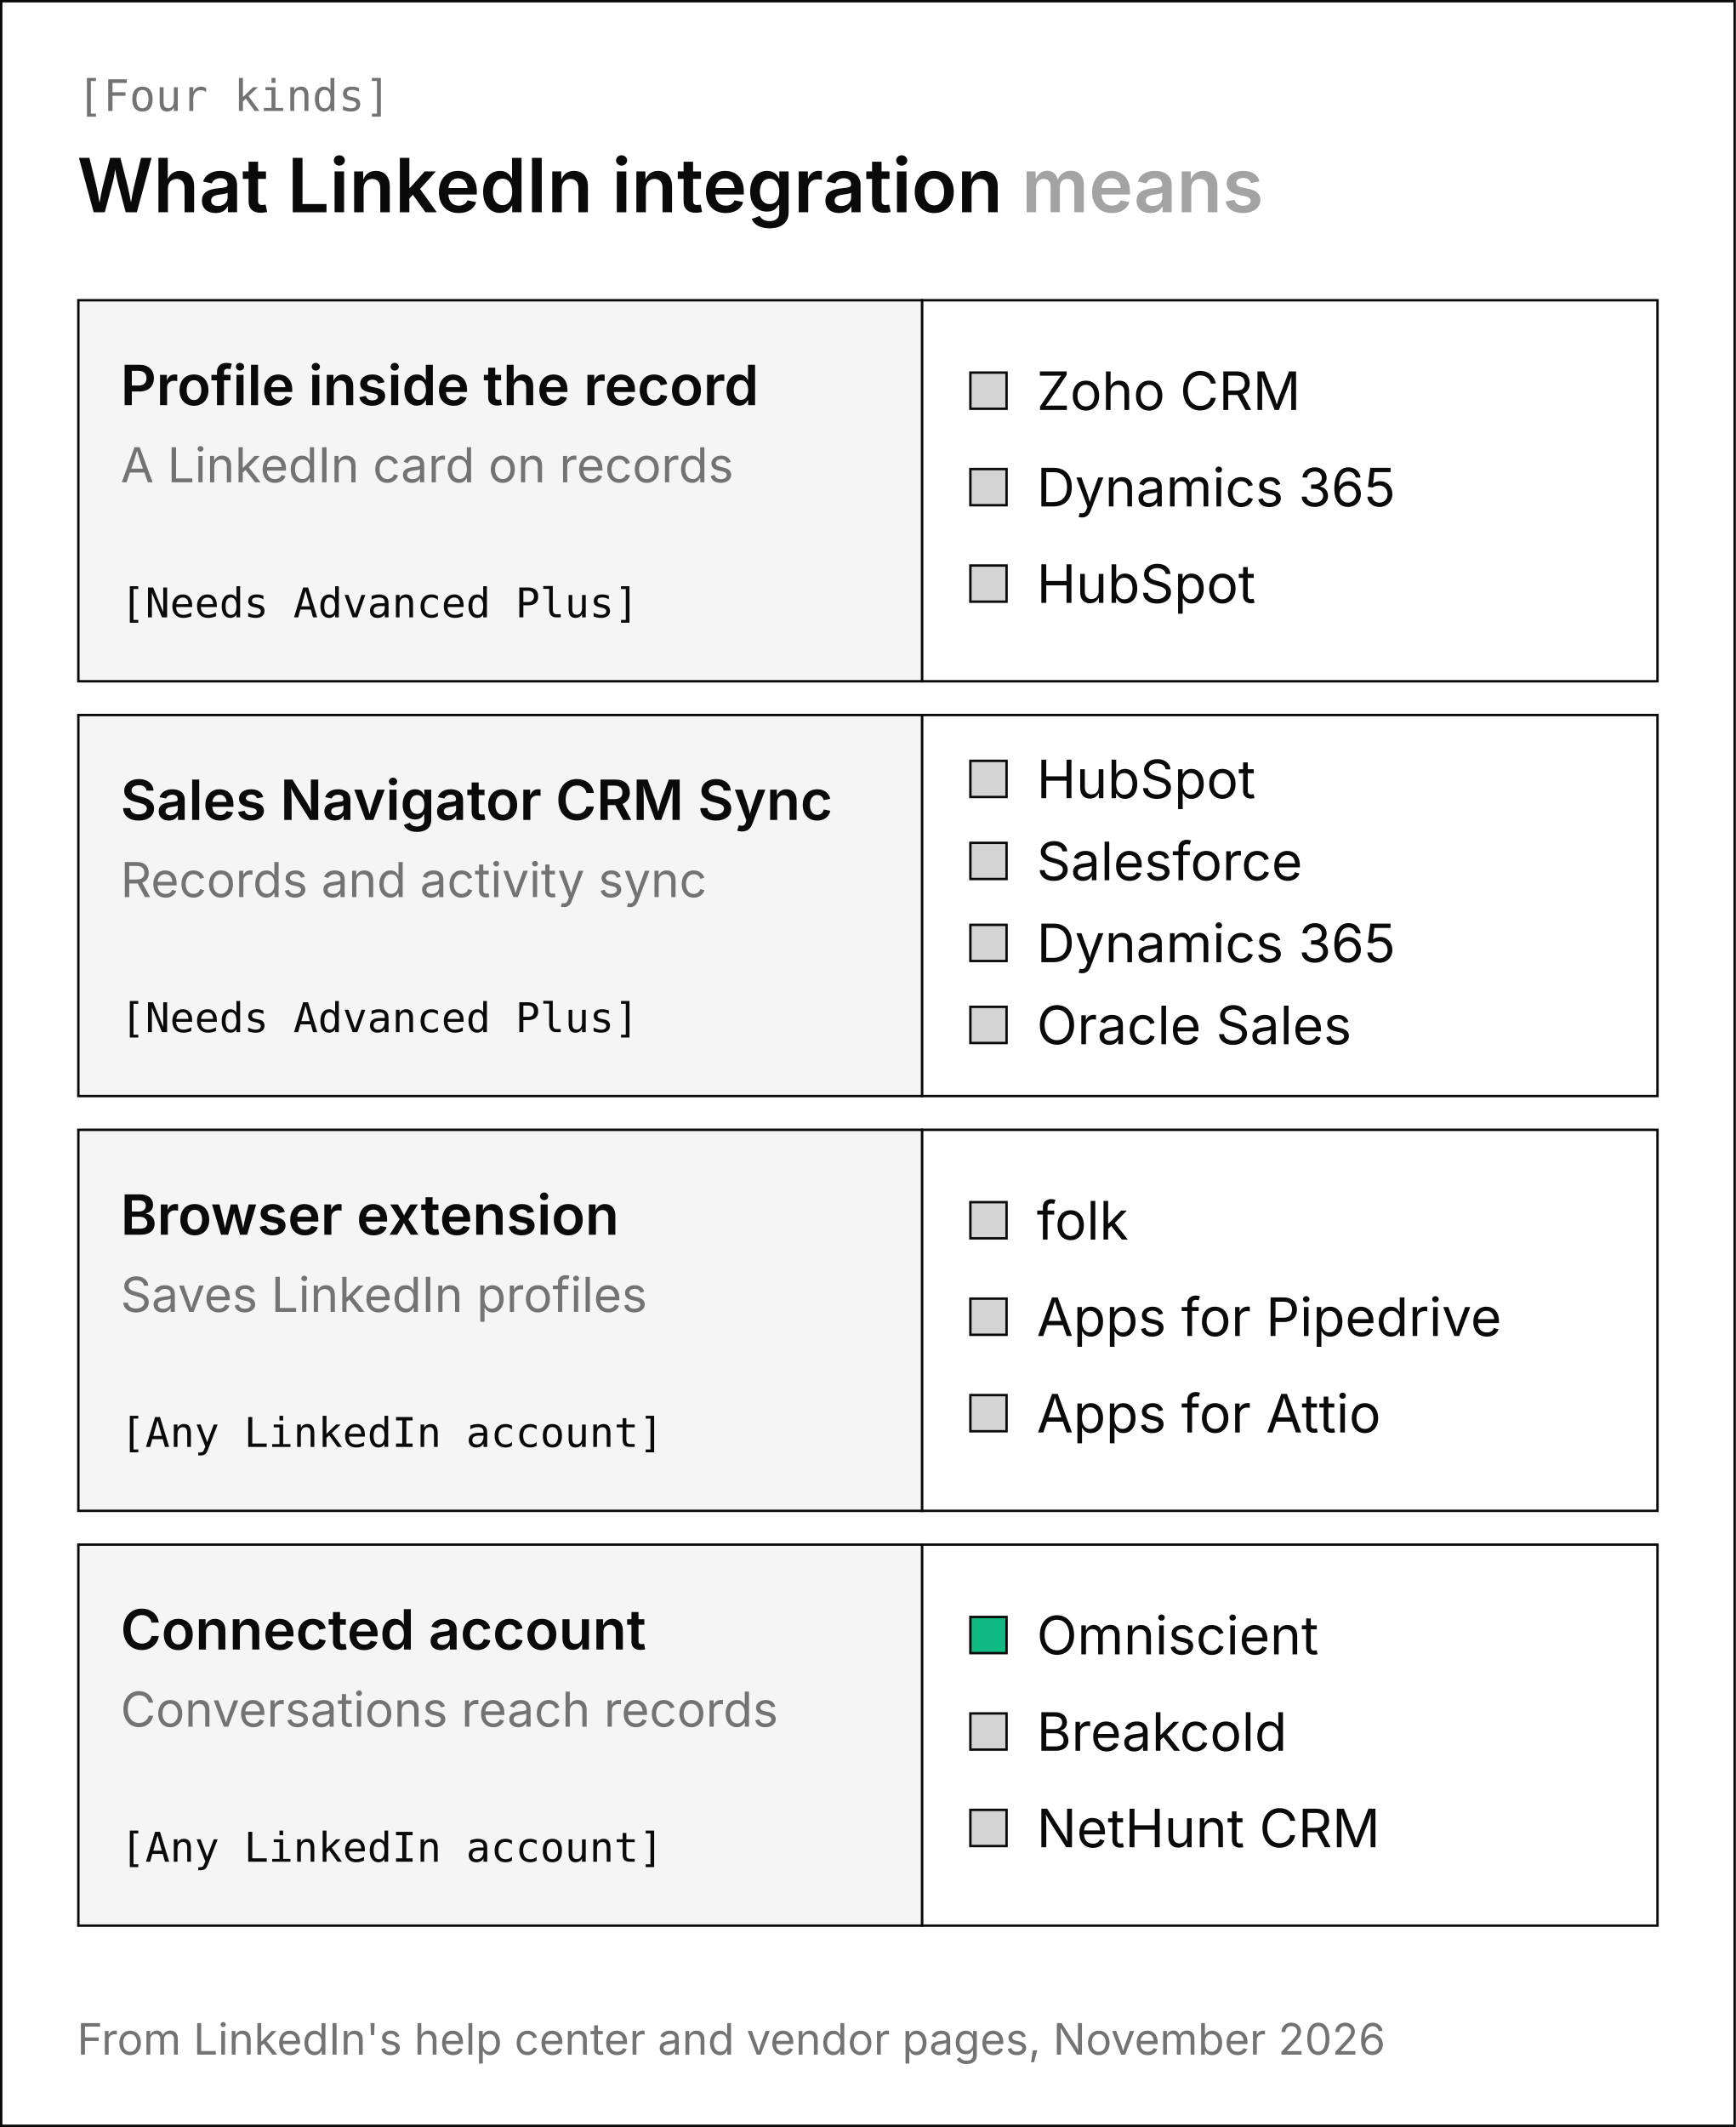
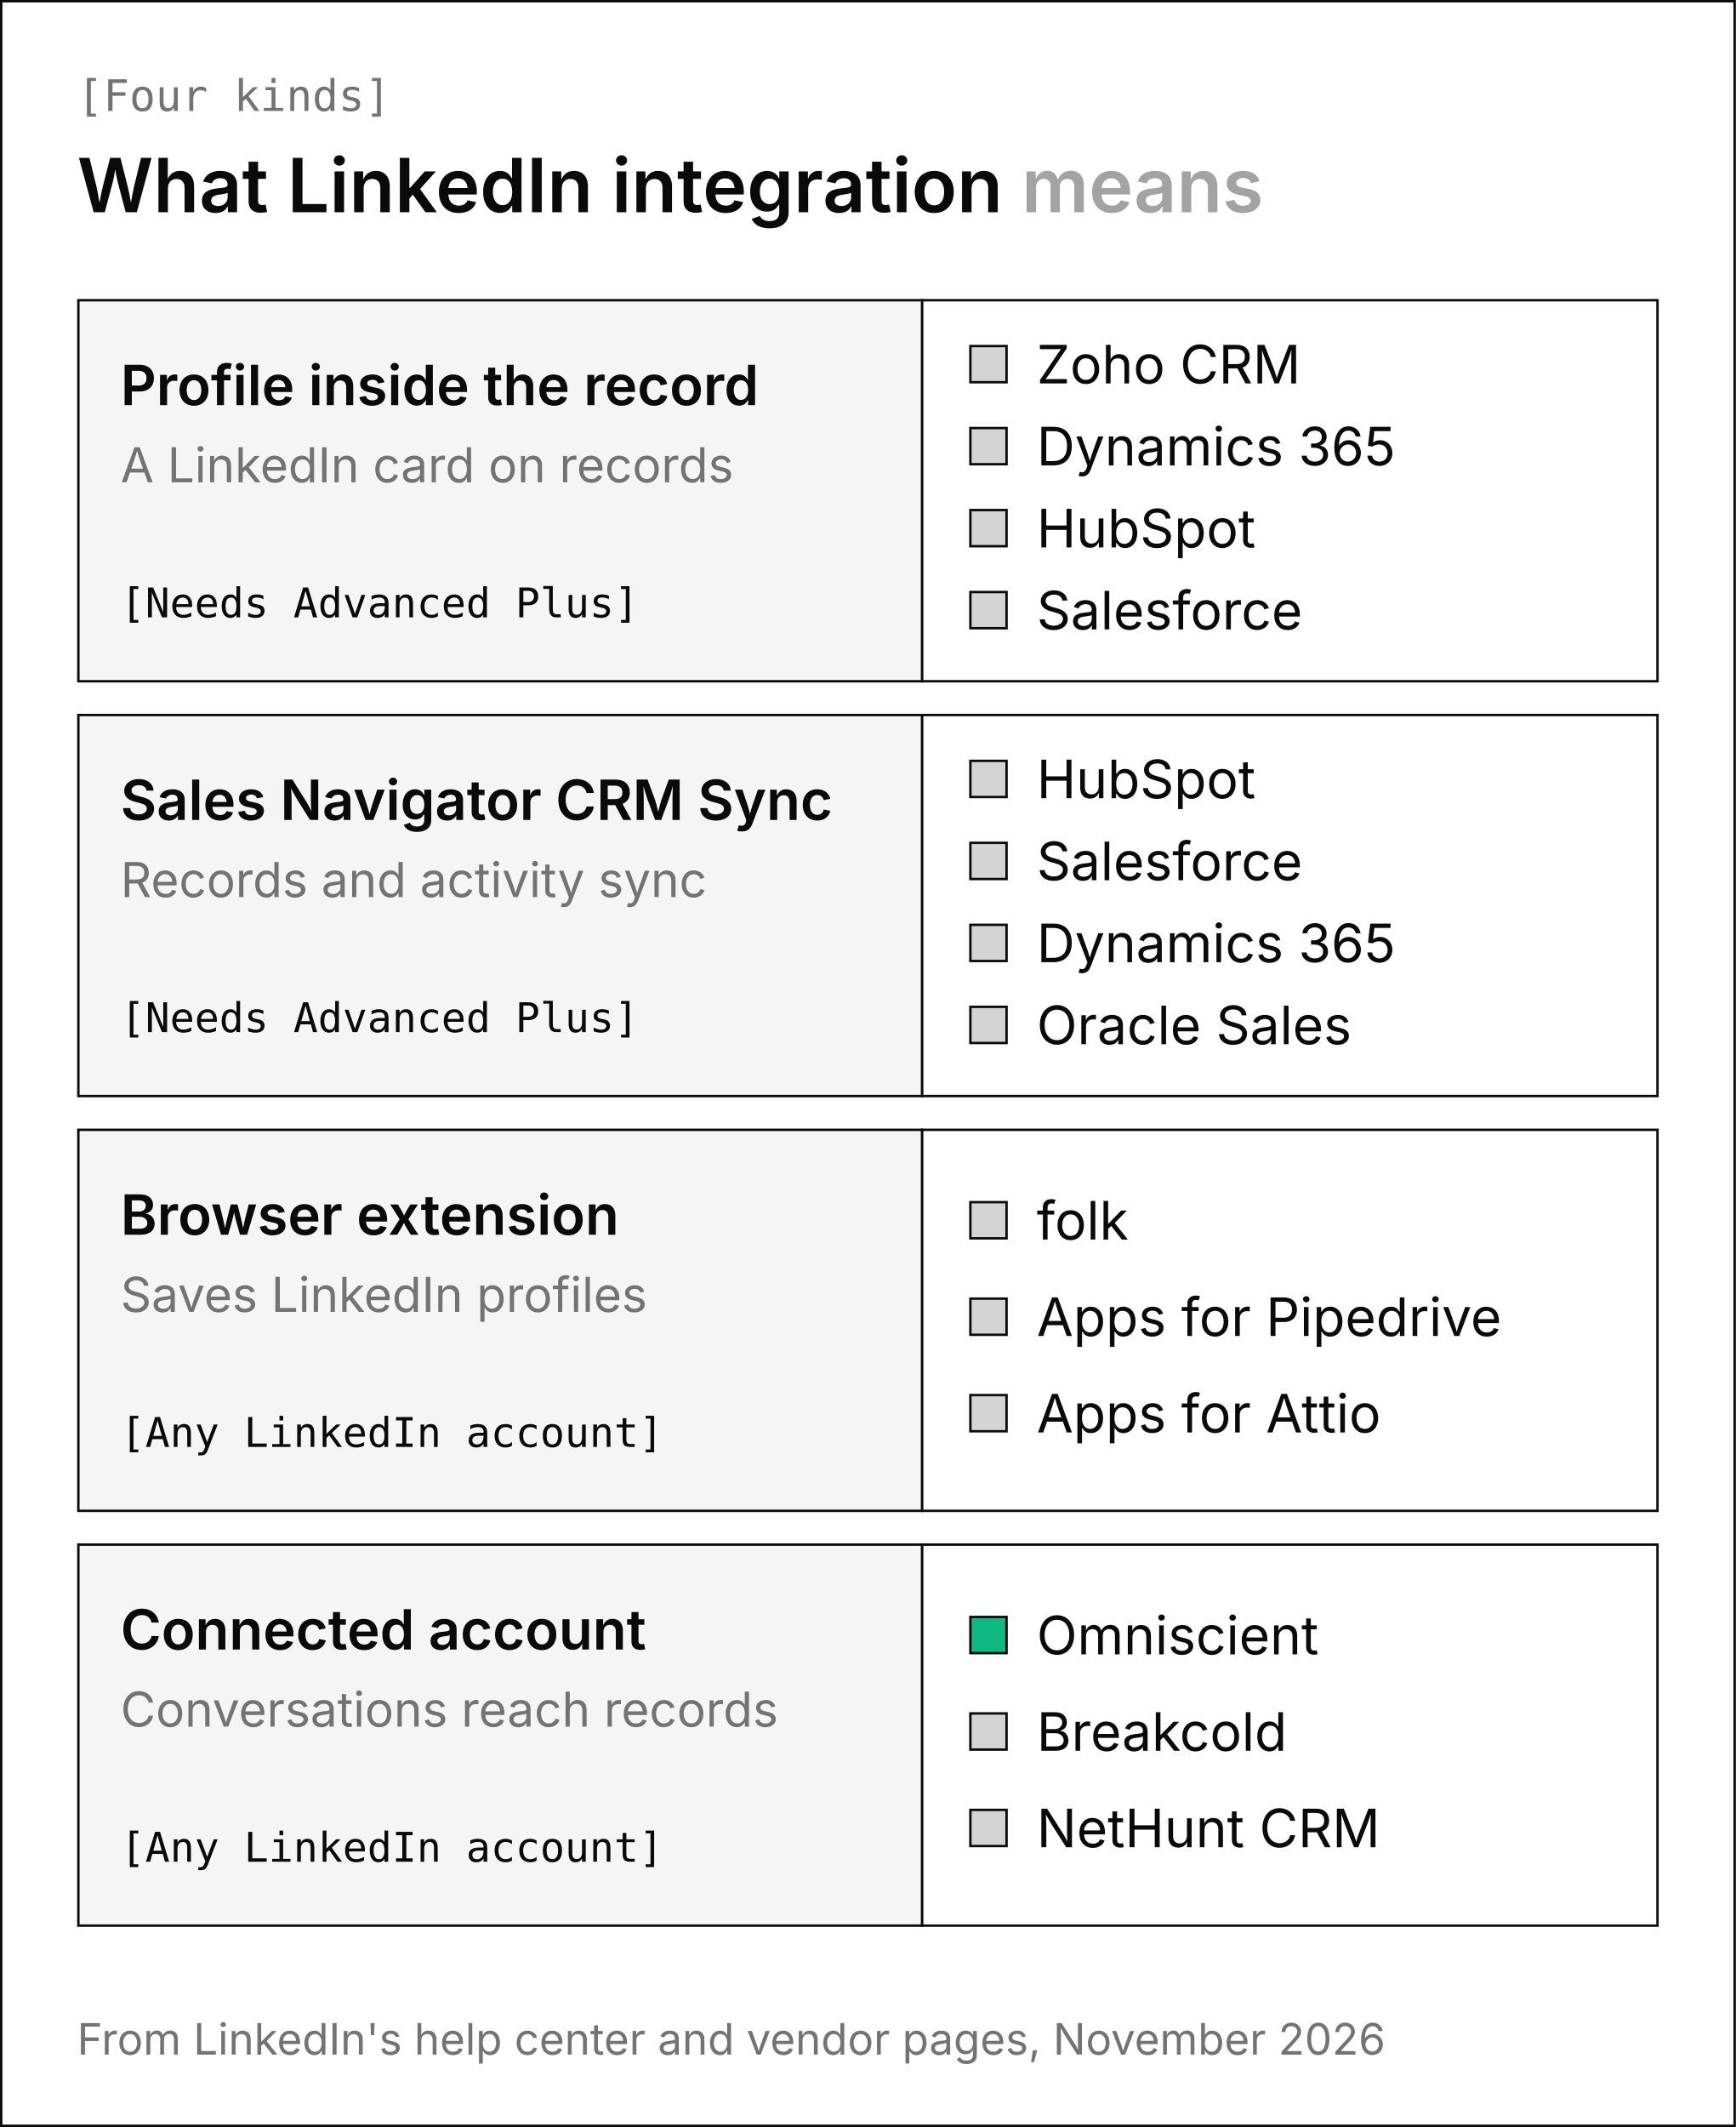
<svg xmlns="http://www.w3.org/2000/svg" viewBox="0 0 720 882" width="720" height="882" role="img" aria-labelledby="t d" font-family="Inter, system-ui, sans-serif">
  <rect width="720" height="882" fill="#ffffff" />
  <rect x="0.5" y="0.5" width="719" height="881" fill="none" stroke="#0a0a0a" />
  <text x="32" y="46" font-family="Geist Mono, ui-monospace, monospace" font-size="18" fill="#737373">[Four kinds]</text>
  <text x="32" y="88" font-size="31" font-weight="600" fill="#0a0a0a">What LinkedIn integration <tspan fill="#a3a3a3">means</tspan>
  </text>
  <rect x="32.5" y="124.5" width="350" height="158" fill="#f5f5f5" stroke="#0a0a0a" />
  <rect x="382.5" y="124.5" width="305" height="158" fill="#ffffff" stroke="#0a0a0a" />
  <text x="50" y="168" font-size="23" font-weight="600" fill="#0a0a0a">Profile inside the record</text>
  <text x="50" y="200" font-size="20" fill="#737373">A LinkedIn card on records</text>
  <text x="50" y="256" font-family="Geist Mono, ui-monospace, monospace" font-size="17" fill="#0a0a0a">[Needs Advanced Plus]</text>
-   <rect x="402.5" y="154.5" width="15" height="15" fill="#d4d4d4" stroke="#0a0a0a" />
-   <text x="430" y="170.0" font-size="22" fill="#0a0a0a">Zoho CRM</text>
-   <rect x="402.5" y="194.5" width="15" height="15" fill="#d4d4d4" stroke="#0a0a0a" />
-   <text x="430" y="210.0" font-size="22" fill="#0a0a0a">Dynamics 365</text>
-   <rect x="402.5" y="234.5" width="15" height="15" fill="#d4d4d4" stroke="#0a0a0a" />
-   <text x="430" y="250.0" font-size="22" fill="#0a0a0a">HubSpot</text>
+   <rect x="402.5" y="143.5" width="15" height="15" fill="#d4d4d4" stroke="#0a0a0a" />
+   <text x="430" y="159.0" font-size="22" fill="#0a0a0a">Zoho CRM</text>
+   <rect x="402.5" y="177.5" width="15" height="15" fill="#d4d4d4" stroke="#0a0a0a" />
+   <text x="430" y="193.0" font-size="22" fill="#0a0a0a">Dynamics 365</text>
+   <rect x="402.5" y="211.5" width="15" height="15" fill="#d4d4d4" stroke="#0a0a0a" />
+   <text x="430" y="227.0" font-size="22" fill="#0a0a0a">HubSpot</text>
+   <rect x="402.5" y="245.5" width="15" height="15" fill="#d4d4d4" stroke="#0a0a0a" />
+   <text x="430" y="261.0" font-size="22" fill="#0a0a0a">Salesforce</text>
  <rect x="32.5" y="296.5" width="350" height="158" fill="#f5f5f5" stroke="#0a0a0a" />
  <rect x="382.5" y="296.5" width="305" height="158" fill="#ffffff" stroke="#0a0a0a" />
  <text x="50" y="340" font-size="23" font-weight="600" fill="#0a0a0a">Sales Navigator CRM Sync</text>
  <text x="50" y="372" font-size="20" fill="#737373">Records and activity sync</text>
  <text x="50" y="428" font-family="Geist Mono, ui-monospace, monospace" font-size="17" fill="#0a0a0a">[Needs Advanced Plus]</text>
  <rect x="402.5" y="315.5" width="15" height="15" fill="#d4d4d4" stroke="#0a0a0a" />
  <text x="430" y="331.0" font-size="22" fill="#0a0a0a">HubSpot</text>
  <rect x="402.5" y="349.5" width="15" height="15" fill="#d4d4d4" stroke="#0a0a0a" />
  <text x="430" y="365.0" font-size="22" fill="#0a0a0a">Salesforce</text>
  <rect x="402.5" y="383.5" width="15" height="15" fill="#d4d4d4" stroke="#0a0a0a" />
  <text x="430" y="399.0" font-size="22" fill="#0a0a0a">Dynamics 365</text>
  <rect x="402.5" y="417.5" width="15" height="15" fill="#d4d4d4" stroke="#0a0a0a" />
  <text x="430" y="433.0" font-size="22" fill="#0a0a0a">Oracle Sales</text>
  <rect x="32.5" y="468.5" width="350" height="158" fill="#f5f5f5" stroke="#0a0a0a" />
  <rect x="382.5" y="468.5" width="305" height="158" fill="#ffffff" stroke="#0a0a0a" />
  <text x="50" y="512" font-size="23" font-weight="600" fill="#0a0a0a">Browser extension</text>
  <text x="50" y="544" font-size="20" fill="#737373">Saves LinkedIn profiles</text>
  <text x="50" y="600" font-family="Geist Mono, ui-monospace, monospace" font-size="17" fill="#0a0a0a">[Any LinkedIn account]</text>
  <rect x="402.5" y="498.5" width="15" height="15" fill="#d4d4d4" stroke="#0a0a0a" />
  <text x="430" y="514.0" font-size="22" fill="#0a0a0a">folk</text>
  <rect x="402.5" y="538.5" width="15" height="15" fill="#d4d4d4" stroke="#0a0a0a" />
  <text x="430" y="554.0" font-size="22" fill="#0a0a0a">Apps for Pipedrive</text>
  <rect x="402.5" y="578.5" width="15" height="15" fill="#d4d4d4" stroke="#0a0a0a" />
  <text x="430" y="594.0" font-size="22" fill="#0a0a0a">Apps for Attio</text>
  <rect x="32.5" y="640.5" width="350" height="158" fill="#f5f5f5" stroke="#0a0a0a" />
  <rect x="382.5" y="640.5" width="305" height="158" fill="#ffffff" stroke="#0a0a0a" />
  <text x="50" y="684" font-size="23" font-weight="600" fill="#0a0a0a">Connected account</text>
  <text x="50" y="716" font-size="20" fill="#737373">Conversations reach records</text>
  <text x="50" y="772" font-family="Geist Mono, ui-monospace, monospace" font-size="17" fill="#0a0a0a">[Any LinkedIn account]</text>
  <rect x="402.5" y="670.5" width="15" height="15" fill="#10b981" stroke="#0a0a0a" />
  <text x="430" y="686.0" font-size="22" fill="#0a0a0a">Omniscient</text>
  <rect x="402.5" y="710.5" width="15" height="15" fill="#d4d4d4" stroke="#0a0a0a" />
  <text x="430" y="726.0" font-size="22" fill="#0a0a0a">Breakcold</text>
  <rect x="402.5" y="750.5" width="15" height="15" fill="#d4d4d4" stroke="#0a0a0a" />
  <text x="430" y="766.0" font-size="22" fill="#0a0a0a">NetHunt CRM</text>
  <text x="32" y="852" font-size="18" fill="#737373">From LinkedIn's help center and vendor pages, November 2026</text>
</svg>
